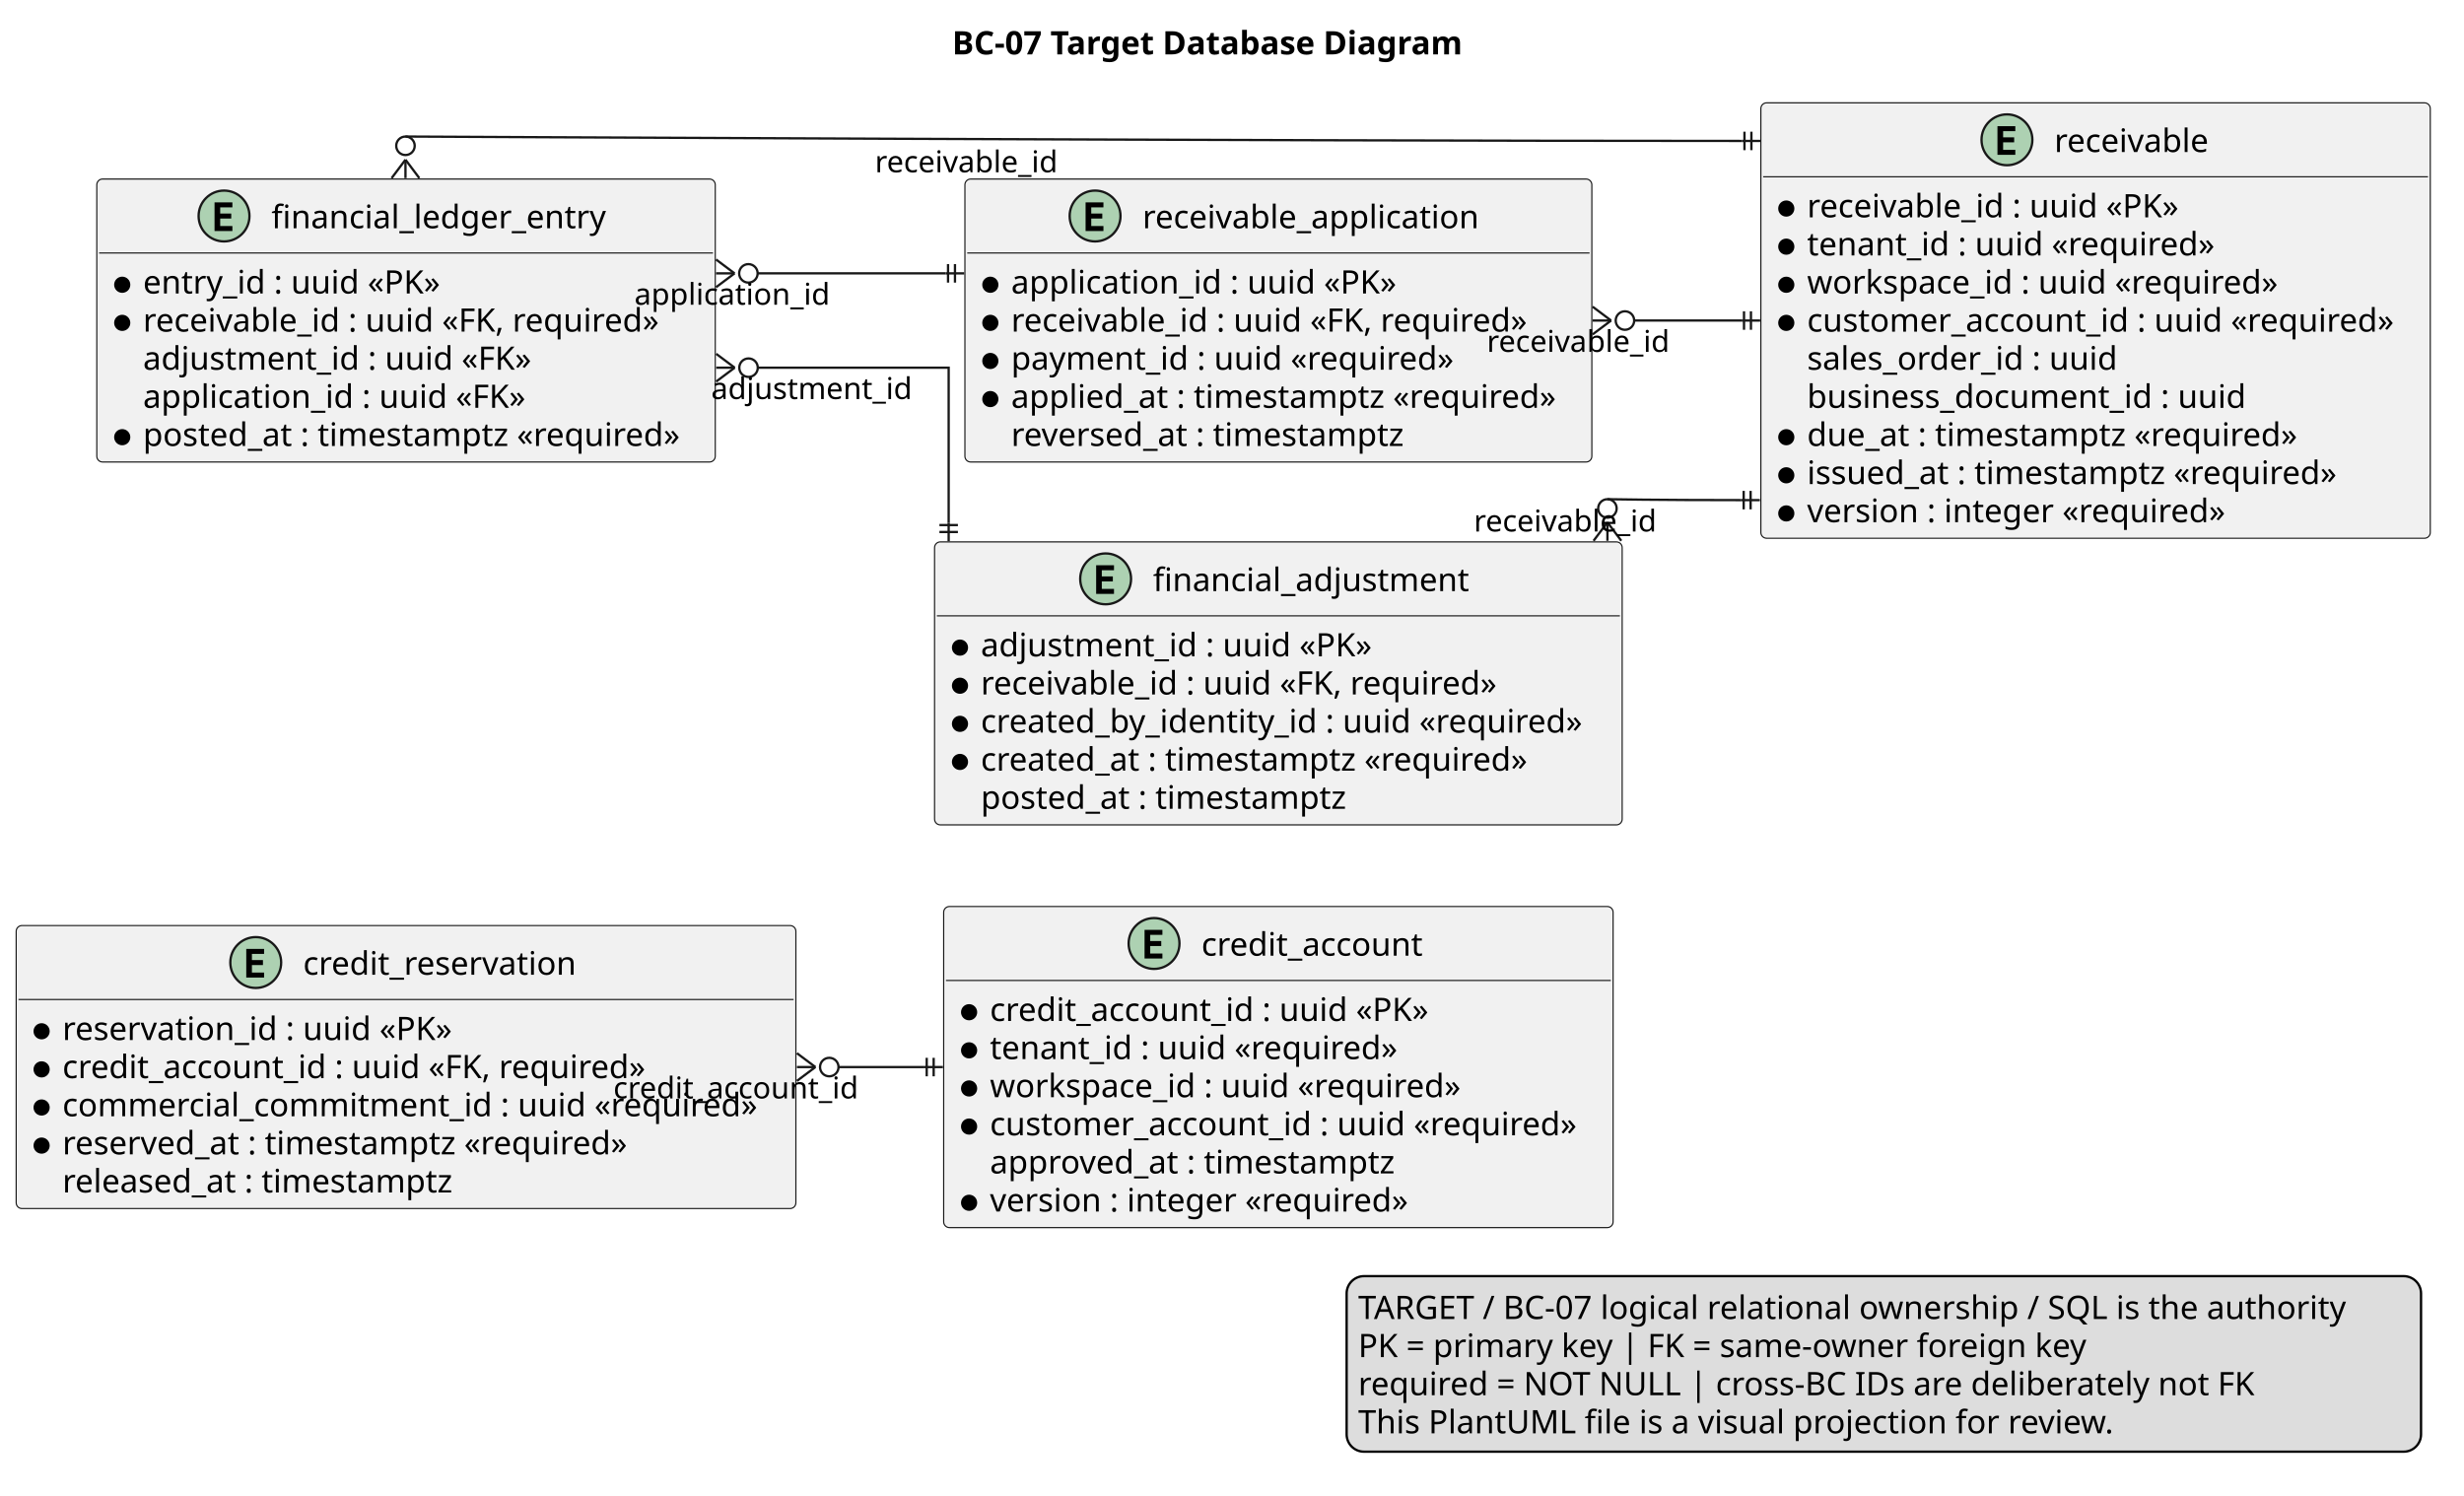
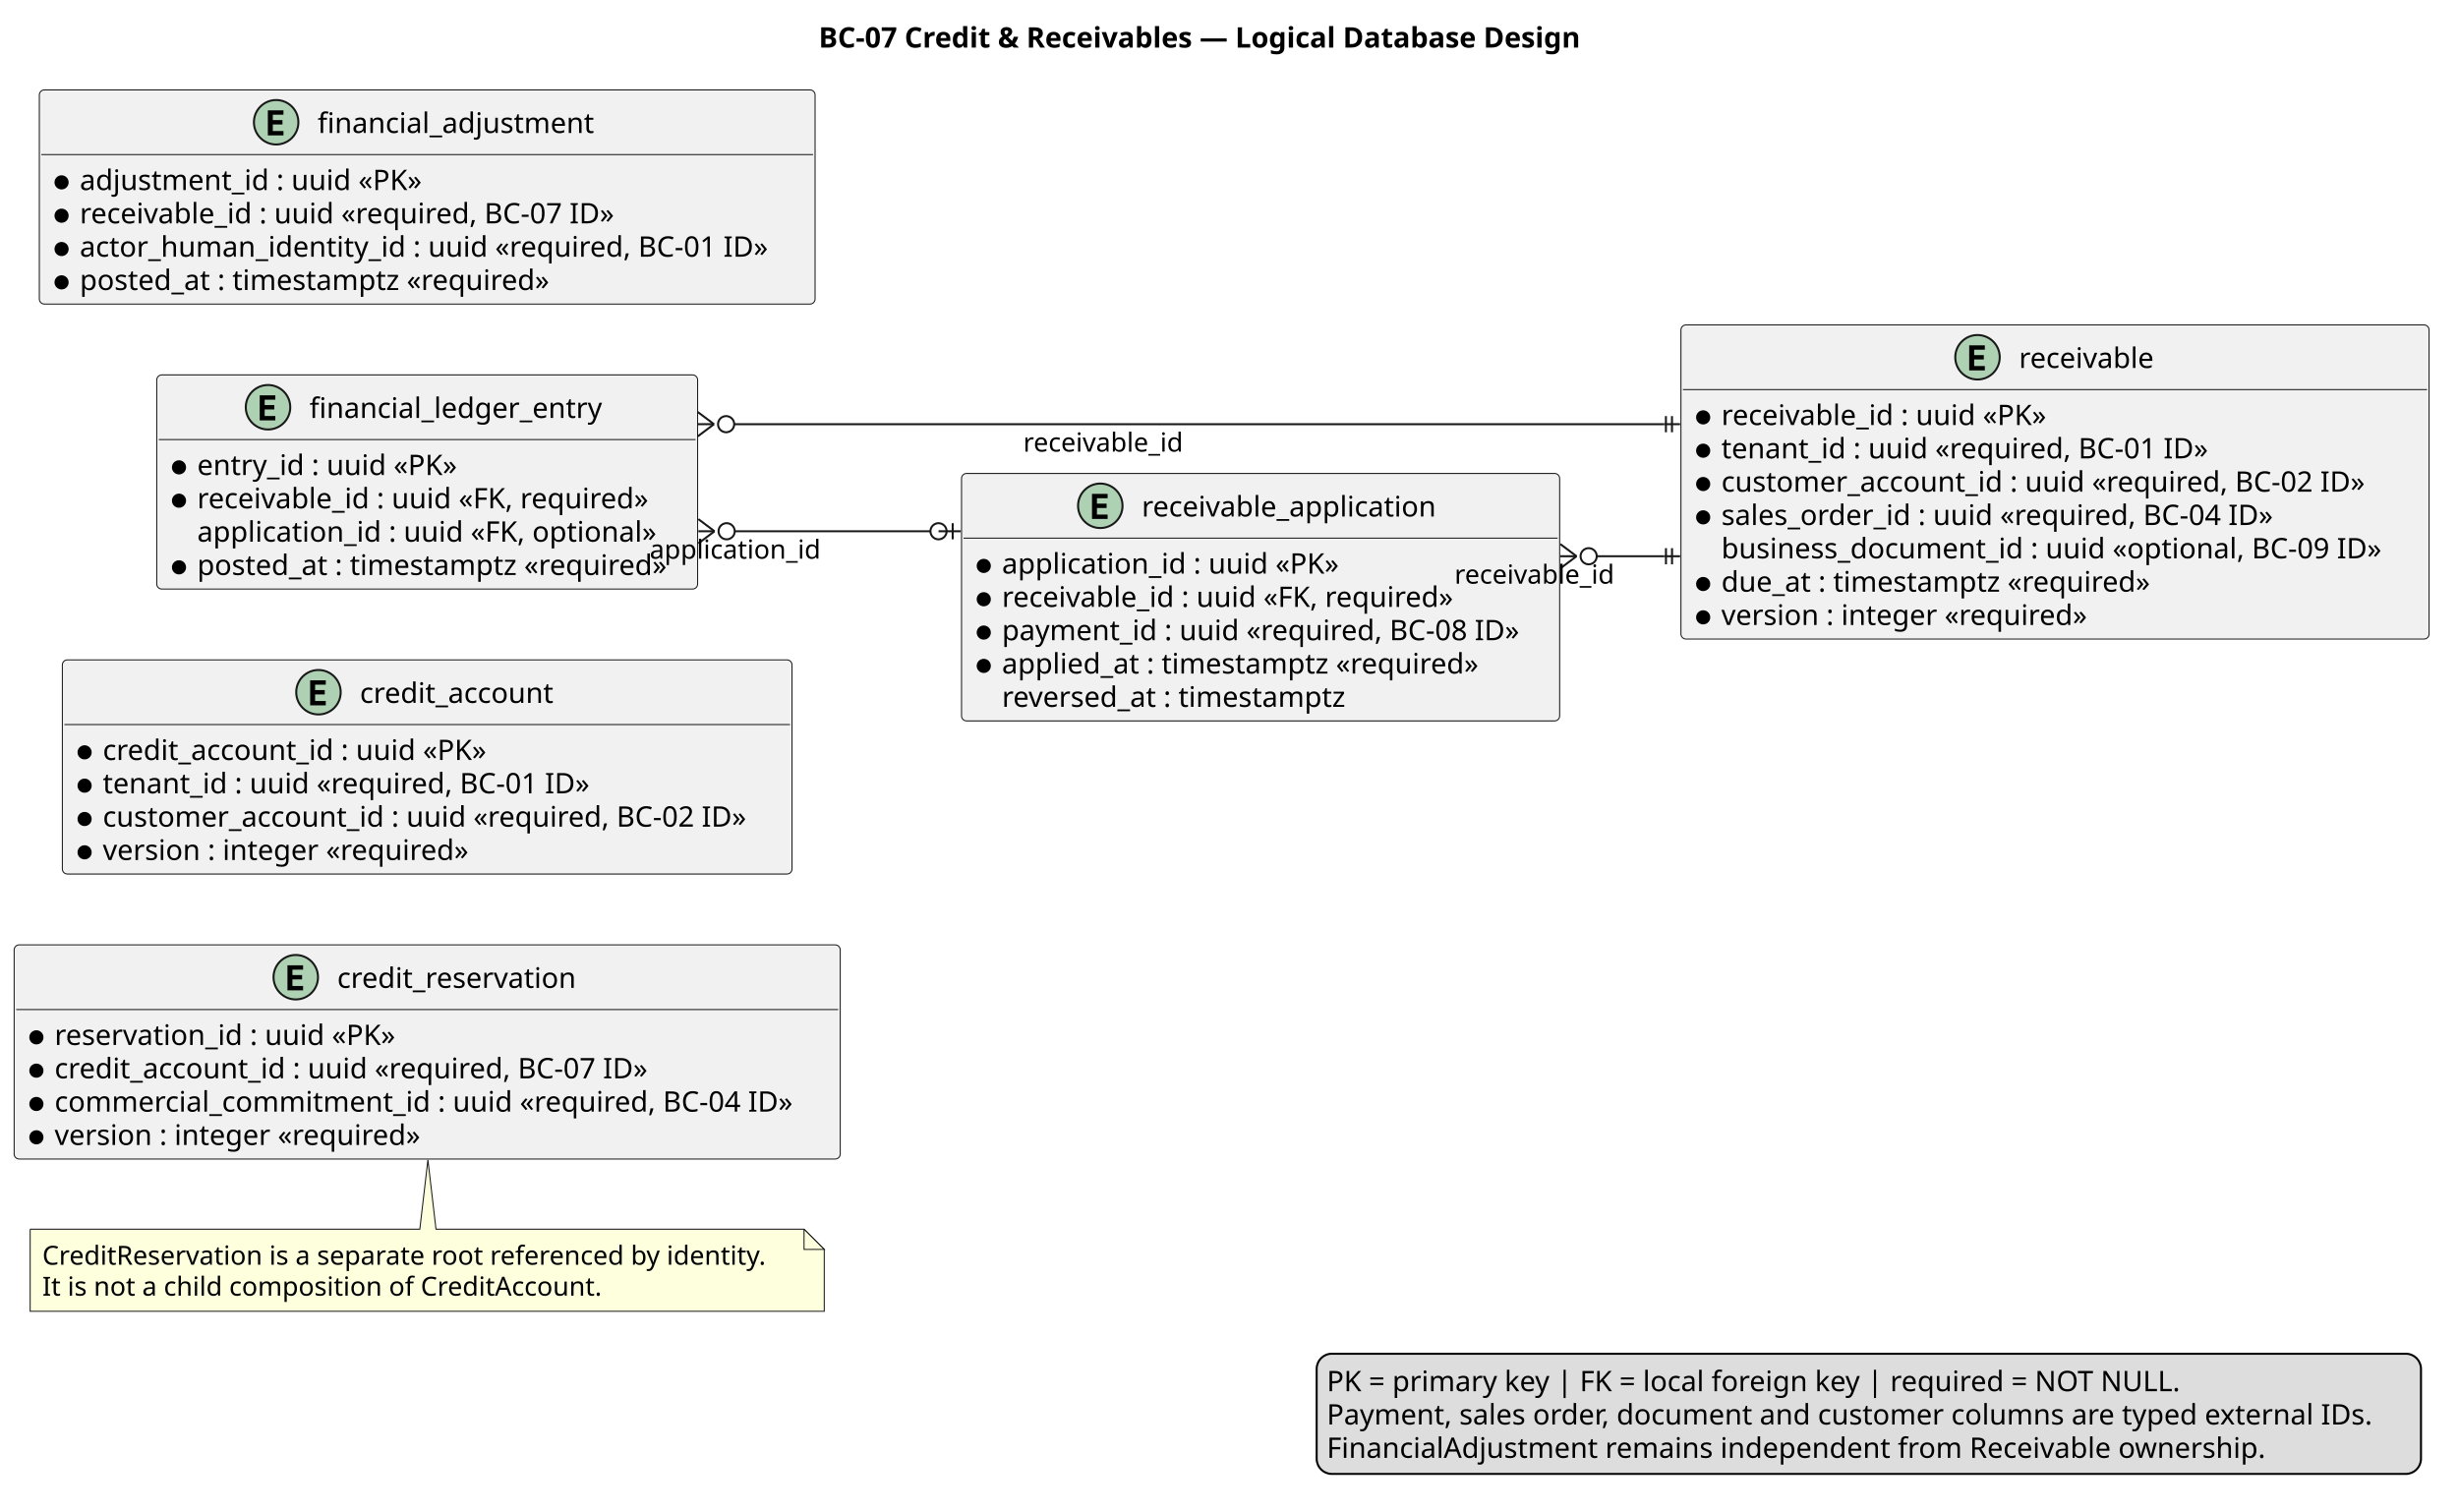
- <svg xmlns="http://www.w3.org/2000/svg" contentStyleType="text/css" data-diagram-type="CLASS" height="647px" preserveAspectRatio="none" style="width:1066px;height:647px;background:#FFFFFF;" version="1.1" viewBox="0 0 1066 647" width="1066px" zoomAndPan="magnify">
+ <svg xmlns="http://www.w3.org/2000/svg" contentStyleType="text/css" data-diagram-type="CLASS" height="748px" preserveAspectRatio="none" style="width:1216px;height:748px;background:#FFFFFF;" version="1.1" viewBox="0 0 1216 748" width="1216px" zoomAndPan="magnify">
  <defs />
  <g>
    <g class="title" data-source-line="1">
-       <text fill="#000000" font-family="sans-serif" font-size="14" font-weight="700" lengthAdjust="spacing" textLength="235.566" x="411.924" y="23.535">BC-07 Target Database Diagram</text>
+       <text fill="#000000" font-family="sans-serif" font-size="14" font-weight="700" lengthAdjust="spacing" textLength="399.697" x="404.995" y="23.535">BC-07 Credit &amp; Receivables — Logical Database Design</text>
    </g>
-     <g class="entity" data-qualified-name="t_credit_account" data-source-line="12" id="ent0001">
-       <rect fill="#F1F1F1" height="138.93" rx="2.5" ry="2.5" style="stroke:#181818;stroke-width:0.5;" width="289.614" x="408.26" y="392.218" />
-       <ellipse cx="499.277" cy="408.218" fill="#ADD1B2" rx="11" ry="11" style="stroke:#181818;stroke-width:1;" />
-       <path d="M502.891,414.718 L495.172,414.718 L495.172,402.325 L502.891,402.325 L502.891,404.483 L497.62,404.483 L497.62,407.156 L502.393,407.156 L502.393,409.315 L497.62,409.315 L497.62,412.56 L502.891,412.56 Z " fill="#000000" />
-       <text fill="#000000" font-family="sans-serif" font-size="14" lengthAdjust="spacing" textLength="99.08" x="519.777" y="413.509">credit_account</text>
-       <line style="stroke:#181818;stroke-width:0.5;" x1="409.26" x2="696.874" y1="424.218" y2="424.218" />
+     <g class="entity" data-qualified-name="credit_account" data-source-line="12" id="ent0001">
+       <rect fill="#F1F1F1" height="105.953" rx="2.5" ry="2.5" style="stroke:#181818;stroke-width:0.5;" width="360.968" x="30.85" y="326.488" />
+       <ellipse cx="157.544" cy="342.488" fill="#ADD1B2" rx="11" ry="11" style="stroke:#181818;stroke-width:1;" />
+       <path d="M161.158,348.988 L153.438,348.988 L153.438,336.595 L161.158,336.595 L161.158,338.753 L155.887,338.753 L155.887,341.426 L160.66,341.426 L160.66,343.584 L155.887,343.584 L155.887,346.83 L161.158,346.83 Z " fill="#000000" />
+       <text fill="#000000" font-family="sans-serif" font-size="14" lengthAdjust="spacing" textLength="99.08" x="178.044" y="347.779">credit_account</text>
+       <line style="stroke:#181818;stroke-width:0.5;" x1="31.85" x2="390.818" y1="358.488" y2="358.488" />
      <g data-visibility-modifier="IE_MANDATORY">
-         <ellipse cx="419.26" cy="437.962" fill="#000000" rx="3" ry="3" style="stroke:#000000;stroke-width:1;" />
+         <ellipse cx="41.85" cy="372.232" fill="#000000" rx="3" ry="3" style="stroke:#000000;stroke-width:1;" />
      </g>
-       <text fill="#000000" font-family="sans-serif" font-size="14" lengthAdjust="spacing" textLength="198.44" x="428.26" y="441.753">credit_account_id : uuid «PK»</text>
+       <text fill="#000000" font-family="sans-serif" font-size="14" lengthAdjust="spacing" textLength="198.44" x="50.85" y="376.023">credit_account_id : uuid «PK»</text>
      <g data-visibility-modifier="IE_MANDATORY">
-         <ellipse cx="419.26" cy="454.451" fill="#000000" rx="3" ry="3" style="stroke:#000000;stroke-width:1;" />
+         <ellipse cx="41.85" cy="388.721" fill="#000000" rx="3" ry="3" style="stroke:#000000;stroke-width:1;" />
      </g>
-       <text fill="#000000" font-family="sans-serif" font-size="14" lengthAdjust="spacing" textLength="183.278" x="428.26" y="458.242">tenant_id : uuid «required»</text>
+       <text fill="#000000" font-family="sans-serif" font-size="14" lengthAdjust="spacing" textLength="254.632" x="50.85" y="392.512">tenant_id : uuid «required, BC-01 ID»</text>
      <g data-visibility-modifier="IE_MANDATORY">
-         <ellipse cx="419.26" cy="470.939" fill="#000000" rx="3" ry="3" style="stroke:#000000;stroke-width:1;" />
+         <ellipse cx="41.85" cy="405.209" fill="#000000" rx="3" ry="3" style="stroke:#000000;stroke-width:1;" />
      </g>
-       <text fill="#000000" font-family="sans-serif" font-size="14" lengthAdjust="spacing" textLength="211.846" x="428.26" y="474.73">workspace_id : uuid «required»</text>
+       <text fill="#000000" font-family="sans-serif" font-size="14" lengthAdjust="spacing" textLength="334.968" x="50.85" y="409">customer_account_id : uuid «required, BC-02 ID»</text>
      <g data-visibility-modifier="IE_MANDATORY">
-         <ellipse cx="419.26" cy="487.427" fill="#000000" rx="3" ry="3" style="stroke:#000000;stroke-width:1;" />
+         <ellipse cx="41.85" cy="421.697" fill="#000000" rx="3" ry="3" style="stroke:#000000;stroke-width:1;" />
      </g>
-       <text fill="#000000" font-family="sans-serif" font-size="14" lengthAdjust="spacing" textLength="263.614" x="428.26" y="491.218">customer_account_id : uuid «required»</text>
-       <text fill="#000000" font-family="sans-serif" font-size="14" lengthAdjust="spacing" textLength="182.198" x="428.26" y="507.707">approved_at : timestamptz</text>
+       <text fill="#000000" font-family="sans-serif" font-size="14" lengthAdjust="spacing" textLength="187.079" x="50.85" y="425.488">version : integer «required»</text>
+     </g>
+     <g class="entity" data-qualified-name="credit_reservation" data-source-line="22" id="ent0002">
+       <rect fill="#F1F1F1" height="105.953" rx="2.5" ry="2.5" style="stroke:#181818;stroke-width:0.5;" width="408.676" x="7" y="467.488" />
+       <ellipse cx="146.32" cy="483.488" fill="#ADD1B2" rx="11" ry="11" style="stroke:#181818;stroke-width:1;" />
+       <path d="M149.934,489.988 L142.214,489.988 L142.214,477.595 L149.934,477.595 L149.934,479.753 L144.663,479.753 L144.663,482.426 L149.436,482.426 L149.436,484.584 L144.663,484.584 L144.663,487.83 L149.934,487.83 Z " fill="#000000" />
+       <text fill="#000000" font-family="sans-serif" font-size="14" lengthAdjust="spacing" textLength="121.536" x="166.82" y="488.779">credit_reservation</text>
+       <line style="stroke:#181818;stroke-width:0.5;" x1="8" x2="414.676" y1="499.488" y2="499.488" />
      <g data-visibility-modifier="IE_MANDATORY">
-         <ellipse cx="419.26" cy="520.404" fill="#000000" rx="3" ry="3" style="stroke:#000000;stroke-width:1;" />
+         <ellipse cx="18" cy="513.232" fill="#000000" rx="3" ry="3" style="stroke:#000000;stroke-width:1;" />
      </g>
-       <text fill="#000000" font-family="sans-serif" font-size="14" lengthAdjust="spacing" textLength="187.079" x="428.26" y="524.195">version : integer «required»</text>
+       <text fill="#000000" font-family="sans-serif" font-size="14" lengthAdjust="spacing" textLength="175.102" x="27" y="517.023">reservation_id : uuid «PK»</text>
+       <g data-visibility-modifier="IE_MANDATORY">
+         <ellipse cx="18" cy="529.721" fill="#000000" rx="3" ry="3" style="stroke:#000000;stroke-width:1;" />
+       </g>
+       <text fill="#000000" font-family="sans-serif" font-size="14" lengthAdjust="spacing" textLength="310.331" x="27" y="533.512">credit_account_id : uuid «required, BC-07 ID»</text>
+       <g data-visibility-modifier="IE_MANDATORY">
+         <ellipse cx="18" cy="546.209" fill="#000000" rx="3" ry="3" style="stroke:#000000;stroke-width:1;" />
+       </g>
+       <text fill="#000000" font-family="sans-serif" font-size="14" lengthAdjust="spacing" textLength="382.676" x="27" y="550">commercial_commitment_id : uuid «required, BC-04 ID»</text>
+       <g data-visibility-modifier="IE_MANDATORY">
+         <ellipse cx="18" cy="562.697" fill="#000000" rx="3" ry="3" style="stroke:#000000;stroke-width:1;" />
+       </g>
+       <text fill="#000000" font-family="sans-serif" font-size="14" lengthAdjust="spacing" textLength="187.079" x="27" y="566.488">version : integer «required»</text>
    </g>
-     <g class="entity" data-qualified-name="t_credit_reservation" data-source-line="24" id="ent0002">
-       <rect fill="#F1F1F1" height="122.441" rx="2.5" ry="2.5" style="stroke:#181818;stroke-width:0.5;" width="337.322" x="7" y="400.458" />
-       <ellipse cx="110.643" cy="416.458" fill="#ADD1B2" rx="11" ry="11" style="stroke:#181818;stroke-width:1;" />
-       <path d="M114.257,422.958 L106.538,422.958 L106.538,410.565 L114.257,410.565 L114.257,412.723 L108.986,412.723 L108.986,415.396 L113.759,415.396 L113.759,417.555 L108.986,417.555 L108.986,420.8 L114.257,420.8 Z " fill="#000000" />
-       <text fill="#000000" font-family="sans-serif" font-size="14" lengthAdjust="spacing" textLength="121.536" x="131.143" y="421.749">credit_reservation</text>
-       <line style="stroke:#181818;stroke-width:0.5;" x1="8" x2="343.322" y1="432.458" y2="432.458" />
+     <g class="entity" data-qualified-name="receivable" data-source-line="32" id="ent0003">
+       <rect fill="#F1F1F1" height="155.418" rx="2.5" ry="2.5" style="stroke:#181818;stroke-width:0.5;" width="370.107" x="831.58" y="160.758" />
+       <ellipse cx="978.293" cy="176.758" fill="#ADD1B2" rx="11" ry="11" style="stroke:#181818;stroke-width:1;" />
+       <path d="M981.907,183.258 L974.187,183.258 L974.187,170.865 L981.907,170.865 L981.907,173.023 L976.636,173.023 L976.636,175.696 L981.409,175.696 L981.409,177.855 L976.636,177.855 L976.636,181.1 L981.907,181.1 Z " fill="#000000" />
+       <text fill="#000000" font-family="sans-serif" font-size="14" lengthAdjust="spacing" textLength="68.182" x="998.793" y="182.049">receivable</text>
+       <line style="stroke:#181818;stroke-width:0.5;" x1="832.58" x2="1200.687" y1="192.758" y2="192.758" />
      <g data-visibility-modifier="IE_MANDATORY">
-         <ellipse cx="18" cy="446.202" fill="#000000" rx="3" ry="3" style="stroke:#000000;stroke-width:1;" />
+         <ellipse cx="842.58" cy="206.502" fill="#000000" rx="3" ry="3" style="stroke:#000000;stroke-width:1;" />
      </g>
-       <text fill="#000000" font-family="sans-serif" font-size="14" lengthAdjust="spacing" textLength="175.102" x="27" y="449.993">reservation_id : uuid «PK»</text>
+       <text fill="#000000" font-family="sans-serif" font-size="14" lengthAdjust="spacing" textLength="167.542" x="851.58" y="210.293">receivable_id : uuid «PK»</text>
      <g data-visibility-modifier="IE_MANDATORY">
-         <ellipse cx="18" cy="462.691" fill="#000000" rx="3" ry="3" style="stroke:#000000;stroke-width:1;" />
+         <ellipse cx="842.58" cy="222.991" fill="#000000" rx="3" ry="3" style="stroke:#000000;stroke-width:1;" />
      </g>
-       <text fill="#000000" font-family="sans-serif" font-size="14" lengthAdjust="spacing" textLength="264.482" x="27" y="466.482">credit_account_id : uuid «FK, required»</text>
+       <text fill="#000000" font-family="sans-serif" font-size="14" lengthAdjust="spacing" textLength="254.632" x="851.58" y="226.782">tenant_id : uuid «required, BC-01 ID»</text>
      <g data-visibility-modifier="IE_MANDATORY">
-         <ellipse cx="18" cy="479.179" fill="#000000" rx="3" ry="3" style="stroke:#000000;stroke-width:1;" />
+         <ellipse cx="842.58" cy="239.479" fill="#000000" rx="3" ry="3" style="stroke:#000000;stroke-width:1;" />
      </g>
-       <text fill="#000000" font-family="sans-serif" font-size="14" lengthAdjust="spacing" textLength="311.322" x="27" y="482.97">commercial_commitment_id : uuid «required»</text>
+       <text fill="#000000" font-family="sans-serif" font-size="14" lengthAdjust="spacing" textLength="334.968" x="851.58" y="243.27">customer_account_id : uuid «required, BC-02 ID»</text>
      <g data-visibility-modifier="IE_MANDATORY">
-         <ellipse cx="18" cy="495.667" fill="#000000" rx="3" ry="3" style="stroke:#000000;stroke-width:1;" />
+         <ellipse cx="842.58" cy="255.967" fill="#000000" rx="3" ry="3" style="stroke:#000000;stroke-width:1;" />
      </g>
-       <text fill="#000000" font-family="sans-serif" font-size="14" lengthAdjust="spacing" textLength="253.224" x="27" y="499.458">reserved_at : timestamptz «required»</text>
-       <text fill="#000000" font-family="sans-serif" font-size="14" lengthAdjust="spacing" textLength="175.513" x="27" y="515.947">released_at : timestamptz</text>
+       <text fill="#000000" font-family="sans-serif" font-size="14" lengthAdjust="spacing" textLength="288.771" x="851.58" y="259.758">sales_order_id : uuid «required, BC-04 ID»</text>
+       <text fill="#000000" font-family="sans-serif" font-size="14" lengthAdjust="spacing" textLength="344.107" x="851.58" y="276.247">business_document_id : uuid «optional, BC-09 ID»</text>
+       <g data-visibility-modifier="IE_MANDATORY">
+         <ellipse cx="842.58" cy="288.944" fill="#000000" rx="3" ry="3" style="stroke:#000000;stroke-width:1;" />
+       </g>
+       <text fill="#000000" font-family="sans-serif" font-size="14" lengthAdjust="spacing" textLength="220.473" x="851.58" y="292.735">due_at : timestamptz «required»</text>
+       <g data-visibility-modifier="IE_MANDATORY">
+         <ellipse cx="842.58" cy="305.432" fill="#000000" rx="3" ry="3" style="stroke:#000000;stroke-width:1;" />
+       </g>
+       <text fill="#000000" font-family="sans-serif" font-size="14" lengthAdjust="spacing" textLength="187.079" x="851.58" y="309.223">version : integer «required»</text>
    </g>
-     <g class="entity" data-qualified-name="t_receivable" data-source-line="35" id="ent0003">
-       <rect fill="#F1F1F1" height="188.394" rx="2.5" ry="2.5" style="stroke:#181818;stroke-width:0.5;" width="289.614" x="761.8" y="44.488" />
-       <ellipse cx="868.266" cy="60.488" fill="#ADD1B2" rx="11" ry="11" style="stroke:#181818;stroke-width:1;" />
-       <path d="M871.881,66.988 L864.161,66.988 L864.161,54.595 L871.881,54.595 L871.881,56.753 L866.61,56.753 L866.61,59.426 L871.383,59.426 L871.383,61.584 L866.61,61.584 L866.61,64.83 L871.881,64.83 Z " fill="#000000" />
-       <text fill="#000000" font-family="sans-serif" font-size="14" lengthAdjust="spacing" textLength="68.182" x="888.766" y="65.779">receivable</text>
-       <line style="stroke:#181818;stroke-width:0.5;" x1="762.8" x2="1050.414" y1="76.488" y2="76.488" />
+     <g class="entity" data-qualified-name="receivable_application" data-source-line="46" id="ent0004">
+       <rect fill="#F1F1F1" height="122.441" rx="2.5" ry="2.5" style="stroke:#181818;stroke-width:0.5;" width="295.903" x="475.68" y="234.248" />
+       <ellipse cx="544.33" cy="250.248" fill="#ADD1B2" rx="11" ry="11" style="stroke:#181818;stroke-width:1;" />
+       <path d="M547.944,256.748 L540.224,256.748 L540.224,244.355 L547.944,244.355 L547.944,246.513 L542.673,246.513 L542.673,249.186 L547.446,249.186 L547.446,251.345 L542.673,251.345 L542.673,254.59 L547.944,254.59 Z " fill="#000000" />
+       <text fill="#000000" font-family="sans-serif" font-size="14" lengthAdjust="spacing" textLength="150.103" x="564.83" y="255.539">receivable_application</text>
+       <line style="stroke:#181818;stroke-width:0.5;" x1="476.68" x2="770.583" y1="266.248" y2="266.248" />
      <g data-visibility-modifier="IE_MANDATORY">
-         <ellipse cx="772.8" cy="90.232" fill="#000000" rx="3" ry="3" style="stroke:#000000;stroke-width:1;" />
+         <ellipse cx="486.68" cy="279.992" fill="#000000" rx="3" ry="3" style="stroke:#000000;stroke-width:1;" />
      </g>
-       <text fill="#000000" font-family="sans-serif" font-size="14" lengthAdjust="spacing" textLength="167.542" x="781.8" y="94.023">receivable_id : uuid «PK»</text>
+       <text fill="#000000" font-family="sans-serif" font-size="14" lengthAdjust="spacing" textLength="174.282" x="495.68" y="283.783">application_id : uuid «PK»</text>
      <g data-visibility-modifier="IE_MANDATORY">
-         <ellipse cx="772.8" cy="106.721" fill="#000000" rx="3" ry="3" style="stroke:#000000;stroke-width:1;" />
+         <ellipse cx="486.68" cy="296.481" fill="#000000" rx="3" ry="3" style="stroke:#000000;stroke-width:1;" />
      </g>
-       <text fill="#000000" font-family="sans-serif" font-size="14" lengthAdjust="spacing" textLength="183.278" x="781.8" y="110.512">tenant_id : uuid «required»</text>
+       <text fill="#000000" font-family="sans-serif" font-size="14" lengthAdjust="spacing" textLength="233.584" x="495.68" y="300.272">receivable_id : uuid «FK, required»</text>
      <g data-visibility-modifier="IE_MANDATORY">
-         <ellipse cx="772.8" cy="123.209" fill="#000000" rx="3" ry="3" style="stroke:#000000;stroke-width:1;" />
+         <ellipse cx="486.68" cy="312.969" fill="#000000" rx="3" ry="3" style="stroke:#000000;stroke-width:1;" />
      </g>
-       <text fill="#000000" font-family="sans-serif" font-size="14" lengthAdjust="spacing" textLength="211.846" x="781.8" y="127">workspace_id : uuid «required»</text>
+       <text fill="#000000" font-family="sans-serif" font-size="14" lengthAdjust="spacing" textLength="269.903" x="495.68" y="316.76">payment_id : uuid «required, BC-08 ID»</text>
      <g data-visibility-modifier="IE_MANDATORY">
-         <ellipse cx="772.8" cy="139.697" fill="#000000" rx="3" ry="3" style="stroke:#000000;stroke-width:1;" />
+         <ellipse cx="486.68" cy="329.457" fill="#000000" rx="3" ry="3" style="stroke:#000000;stroke-width:1;" />
      </g>
-       <text fill="#000000" font-family="sans-serif" font-size="14" lengthAdjust="spacing" textLength="263.614" x="781.8" y="143.488">customer_account_id : uuid «required»</text>
-       <text fill="#000000" font-family="sans-serif" font-size="14" lengthAdjust="spacing" textLength="140.902" x="781.8" y="159.977">sales_order_id : uuid</text>
-       <text fill="#000000" font-family="sans-serif" font-size="14" lengthAdjust="spacing" textLength="197.894" x="781.8" y="176.465">business_document_id : uuid</text>
+       <text fill="#000000" font-family="sans-serif" font-size="14" lengthAdjust="spacing" textLength="245.232" x="495.68" y="333.248">applied_at : timestamptz «required»</text>
+       <text fill="#000000" font-family="sans-serif" font-size="14" lengthAdjust="spacing" textLength="176.709" x="495.68" y="349.737">reversed_at : timestamptz</text>
+     </g>
+     <g class="entity" data-qualified-name="financial_ledger_entry" data-source-line="56" id="ent0005">
+       <rect fill="#F1F1F1" height="105.953" rx="2.5" ry="2.5" style="stroke:#181818;stroke-width:0.5;" width="267.568" x="77.55" y="185.488" />
+       <ellipse cx="132.593" cy="201.488" fill="#ADD1B2" rx="11" ry="11" style="stroke:#181818;stroke-width:1;" />
+       <path d="M136.207,207.988 L128.488,207.988 L128.488,195.595 L136.207,195.595 L136.207,197.753 L130.936,197.753 L130.936,200.426 L135.709,200.426 L135.709,202.584 L130.936,202.584 L130.936,205.83 L136.207,205.83 Z " fill="#000000" />
+       <text fill="#000000" font-family="sans-serif" font-size="14" lengthAdjust="spacing" textLength="148.982" x="153.093" y="206.779">financial_ledger_entry</text>
+       <line style="stroke:#181818;stroke-width:0.5;" x1="78.55" x2="344.118" y1="217.488" y2="217.488" />
      <g data-visibility-modifier="IE_MANDATORY">
-         <ellipse cx="772.8" cy="189.162" fill="#000000" rx="3" ry="3" style="stroke:#000000;stroke-width:1;" />
+         <ellipse cx="88.55" cy="231.232" fill="#000000" rx="3" ry="3" style="stroke:#000000;stroke-width:1;" />
      </g>
-       <text fill="#000000" font-family="sans-serif" font-size="14" lengthAdjust="spacing" textLength="220.473" x="781.8" y="192.953">due_at : timestamptz «required»</text>
+       <text fill="#000000" font-family="sans-serif" font-size="14" lengthAdjust="spacing" textLength="134.128" x="97.55" y="235.023">entry_id : uuid «PK»</text>
      <g data-visibility-modifier="IE_MANDATORY">
-         <ellipse cx="772.8" cy="205.65" fill="#000000" rx="3" ry="3" style="stroke:#000000;stroke-width:1;" />
+         <ellipse cx="88.55" cy="247.721" fill="#000000" rx="3" ry="3" style="stroke:#000000;stroke-width:1;" />
      </g>
-       <text fill="#000000" font-family="sans-serif" font-size="14" lengthAdjust="spacing" textLength="238.793" x="781.8" y="209.441">issued_at : timestamptz «required»</text>
+       <text fill="#000000" font-family="sans-serif" font-size="14" lengthAdjust="spacing" textLength="233.584" x="97.55" y="251.512">receivable_id : uuid «FK, required»</text>
+       <text fill="#000000" font-family="sans-serif" font-size="14" lengthAdjust="spacing" textLength="238.67" x="97.55" y="268">application_id : uuid «FK, optional»</text>
      <g data-visibility-modifier="IE_MANDATORY">
-         <ellipse cx="772.8" cy="222.139" fill="#000000" rx="3" ry="3" style="stroke:#000000;stroke-width:1;" />
+         <ellipse cx="88.55" cy="280.697" fill="#000000" rx="3" ry="3" style="stroke:#000000;stroke-width:1;" />
      </g>
-       <text fill="#000000" font-family="sans-serif" font-size="14" lengthAdjust="spacing" textLength="187.079" x="781.8" y="225.93">version : integer «required»</text>
+       <text fill="#000000" font-family="sans-serif" font-size="14" lengthAdjust="spacing" textLength="241.568" x="97.55" y="284.488">posted_at : timestamptz «required»</text>
    </g>
-     <g class="entity" data-qualified-name="t_receivable_application" data-source-line="51" id="ent0004">
-       <rect fill="#F1F1F1" height="122.441" rx="2.5" ry="2.5" style="stroke:#181818;stroke-width:0.5;" width="271.232" x="417.45" y="77.458" />
-       <ellipse cx="473.764" cy="93.458" fill="#ADD1B2" rx="11" ry="11" style="stroke:#181818;stroke-width:1;" />
-       <path d="M477.379,99.958 L469.659,99.958 L469.659,87.565 L477.379,87.565 L477.379,89.723 L472.108,89.723 L472.108,92.396 L476.881,92.396 L476.881,94.555 L472.108,94.555 L472.108,97.8 L477.379,97.8 Z " fill="#000000" />
-       <text fill="#000000" font-family="sans-serif" font-size="14" lengthAdjust="spacing" textLength="150.103" x="494.264" y="98.749">receivable_application</text>
-       <line style="stroke:#181818;stroke-width:0.5;" x1="418.45" x2="687.682" y1="109.458" y2="109.458" />
+     <g class="entity" data-qualified-name="financial_adjustment" data-source-line="66" id="ent0006">
+       <rect fill="#F1F1F1" height="105.953" rx="2.5" ry="2.5" style="stroke:#181818;stroke-width:0.5;" width="383.766" x="19.46" y="44.488" />
+       <ellipse cx="136.614" cy="60.488" fill="#ADD1B2" rx="11" ry="11" style="stroke:#181818;stroke-width:1;" />
+       <path d="M140.229,66.988 L132.509,66.988 L132.509,54.595 L140.229,54.595 L140.229,56.753 L134.958,56.753 L134.958,59.426 L139.731,59.426 L139.731,61.584 L134.958,61.584 L134.958,64.83 L140.229,64.83 Z " fill="#000000" />
+       <text fill="#000000" font-family="sans-serif" font-size="14" lengthAdjust="spacing" textLength="140.957" x="157.114" y="65.779">financial_adjustment</text>
+       <line style="stroke:#181818;stroke-width:0.5;" x1="20.46" x2="402.226" y1="76.488" y2="76.488" />
      <g data-visibility-modifier="IE_MANDATORY">
-         <ellipse cx="428.45" cy="123.202" fill="#000000" rx="3" ry="3" style="stroke:#000000;stroke-width:1;" />
+         <ellipse cx="30.46" cy="90.232" fill="#000000" rx="3" ry="3" style="stroke:#000000;stroke-width:1;" />
      </g>
-       <text fill="#000000" font-family="sans-serif" font-size="14" lengthAdjust="spacing" textLength="174.282" x="437.45" y="126.993">application_id : uuid «PK»</text>
+       <text fill="#000000" font-family="sans-serif" font-size="14" lengthAdjust="spacing" textLength="176.019" x="39.46" y="94.023">adjustment_id : uuid «PK»</text>
      <g data-visibility-modifier="IE_MANDATORY">
-         <ellipse cx="428.45" cy="139.691" fill="#000000" rx="3" ry="3" style="stroke:#000000;stroke-width:1;" />
+         <ellipse cx="30.46" cy="106.721" fill="#000000" rx="3" ry="3" style="stroke:#000000;stroke-width:1;" />
      </g>
-       <text fill="#000000" font-family="sans-serif" font-size="14" lengthAdjust="spacing" textLength="233.584" x="437.45" y="143.482">receivable_id : uuid «FK, required»</text>
+       <text fill="#000000" font-family="sans-serif" font-size="14" lengthAdjust="spacing" textLength="279.433" x="39.46" y="110.512">receivable_id : uuid «required, BC-07 ID»</text>
      <g data-visibility-modifier="IE_MANDATORY">
-         <ellipse cx="428.45" cy="156.179" fill="#000000" rx="3" ry="3" style="stroke:#000000;stroke-width:1;" />
+         <ellipse cx="30.46" cy="123.209" fill="#000000" rx="3" ry="3" style="stroke:#000000;stroke-width:1;" />
      </g>
-       <text fill="#000000" font-family="sans-serif" font-size="14" lengthAdjust="spacing" textLength="198.55" x="437.45" y="159.97">payment_id : uuid «required»</text>
+       <text fill="#000000" font-family="sans-serif" font-size="14" lengthAdjust="spacing" textLength="357.766" x="39.46" y="127">actor_human_identity_id : uuid «required, BC-01 ID»</text>
      <g data-visibility-modifier="IE_MANDATORY">
-         <ellipse cx="428.45" cy="172.667" fill="#000000" rx="3" ry="3" style="stroke:#000000;stroke-width:1;" />
+         <ellipse cx="30.46" cy="139.697" fill="#000000" rx="3" ry="3" style="stroke:#000000;stroke-width:1;" />
      </g>
-       <text fill="#000000" font-family="sans-serif" font-size="14" lengthAdjust="spacing" textLength="245.232" x="437.45" y="176.458">applied_at : timestamptz «required»</text>
-       <text fill="#000000" font-family="sans-serif" font-size="14" lengthAdjust="spacing" textLength="176.709" x="437.45" y="192.947">reversed_at : timestamptz</text>
+       <text fill="#000000" font-family="sans-serif" font-size="14" lengthAdjust="spacing" textLength="241.568" x="39.46" y="143.488">posted_at : timestamptz «required»</text>
    </g>
-     <g class="entity" data-qualified-name="t_financial_adjustment" data-source-line="61" id="ent0005">
-       <rect fill="#F1F1F1" height="122.441" rx="2.5" ry="2.5" style="stroke:#181818;stroke-width:0.5;" width="297.482" x="404.32" y="234.458" />
-       <ellipse cx="478.333" cy="250.458" fill="#ADD1B2" rx="11" ry="11" style="stroke:#181818;stroke-width:1;" />
-       <path d="M481.947,256.958 L474.227,256.958 L474.227,244.565 L481.947,244.565 L481.947,246.723 L476.676,246.723 L476.676,249.396 L481.449,249.396 L481.449,251.554 L476.676,251.554 L476.676,254.8 L481.947,254.8 Z " fill="#000000" />
-       <text fill="#000000" font-family="sans-serif" font-size="14" lengthAdjust="spacing" textLength="140.957" x="498.833" y="255.749">financial_adjustment</text>
-       <line style="stroke:#181818;stroke-width:0.5;" x1="405.32" x2="700.802" y1="266.458" y2="266.458" />
-       <g data-visibility-modifier="IE_MANDATORY">
-         <ellipse cx="415.32" cy="280.202" fill="#000000" rx="3" ry="3" style="stroke:#000000;stroke-width:1;" />
-       </g>
-       <text fill="#000000" font-family="sans-serif" font-size="14" lengthAdjust="spacing" textLength="176.019" x="424.32" y="283.993">adjustment_id : uuid «PK»</text>
-       <g data-visibility-modifier="IE_MANDATORY">
-         <ellipse cx="415.32" cy="296.691" fill="#000000" rx="3" ry="3" style="stroke:#000000;stroke-width:1;" />
-       </g>
-       <text fill="#000000" font-family="sans-serif" font-size="14" lengthAdjust="spacing" textLength="233.584" x="424.32" y="300.482">receivable_id : uuid «FK, required»</text>
-       <g data-visibility-modifier="IE_MANDATORY">
-         <ellipse cx="415.32" cy="313.179" fill="#000000" rx="3" ry="3" style="stroke:#000000;stroke-width:1;" />
-       </g>
-       <text fill="#000000" font-family="sans-serif" font-size="14" lengthAdjust="spacing" textLength="271.482" x="424.32" y="316.97">created_by_identity_id : uuid «required»</text>
-       <g data-visibility-modifier="IE_MANDATORY">
-         <ellipse cx="415.32" cy="329.667" fill="#000000" rx="3" ry="3" style="stroke:#000000;stroke-width:1;" />
-       </g>
-       <text fill="#000000" font-family="sans-serif" font-size="14" lengthAdjust="spacing" textLength="245.451" x="424.32" y="333.458">created_at : timestamptz «required»</text>
-       <text fill="#000000" font-family="sans-serif" font-size="14" lengthAdjust="spacing" textLength="165.054" x="424.32" y="349.947">posted_at : timestamptz</text>
+     <g class="entity" data-qualified-name="GMN10" data-source-line="83" id="ent0011">
+       <path d="M14.92,608.158 L14.92,648.779 A0,0 0 0 0 14.92,648.779 L407.766,648.779 A0,0 0 0 0 407.766,648.779 L407.766,618.158 L397.766,608.158 L215.69,608.158 L211.69,573.838 L207.69,608.158 L14.92,608.158 A0,0 0 0 0 14.92,608.158" fill="#FEFFDD" style="stroke:#181818;stroke-width:0.5;" />
+       <path d="M397.766,608.158 L397.766,618.158 L407.766,618.158 L397.766,608.158" fill="#FEFFDD" style="stroke:#181818;stroke-width:0.5;" />
+       <text fill="#000000" font-family="sans-serif" font-size="13" lengthAdjust="spacing" textLength="371.846" x="20.92" y="625.727">CreditReservation is a separate root referenced by identity.</text>
+       <text fill="#000000" font-family="sans-serif" font-size="13" lengthAdjust="spacing" textLength="290.818" x="20.92" y="641.037">It is not a child composition of CreditAccount.</text>
    </g>
-     <g class="entity" data-qualified-name="t_financial_ledger_entry" data-source-line="74" id="ent0006">
-       <rect fill="#F1F1F1" height="122.441" rx="2.5" ry="2.5" style="stroke:#181818;stroke-width:0.5;" width="267.568" x="41.88" y="77.458" />
-       <ellipse cx="96.923" cy="93.458" fill="#ADD1B2" rx="11" ry="11" style="stroke:#181818;stroke-width:1;" />
-       <path d="M100.537,99.958 L92.817,99.958 L92.817,87.565 L100.537,87.565 L100.537,89.723 L95.266,89.723 L95.266,92.396 L100.039,92.396 L100.039,94.555 L95.266,94.555 L95.266,97.8 L100.537,97.8 Z " fill="#000000" />
-       <text fill="#000000" font-family="sans-serif" font-size="14" lengthAdjust="spacing" textLength="148.982" x="117.423" y="98.749">financial_ledger_entry</text>
-       <line style="stroke:#181818;stroke-width:0.5;" x1="42.88" x2="308.448" y1="109.458" y2="109.458" />
-       <g data-visibility-modifier="IE_MANDATORY">
-         <ellipse cx="52.88" cy="123.202" fill="#000000" rx="3" ry="3" style="stroke:#000000;stroke-width:1;" />
-       </g>
-       <text fill="#000000" font-family="sans-serif" font-size="14" lengthAdjust="spacing" textLength="134.128" x="61.88" y="126.993">entry_id : uuid «PK»</text>
-       <g data-visibility-modifier="IE_MANDATORY">
-         <ellipse cx="52.88" cy="139.691" fill="#000000" rx="3" ry="3" style="stroke:#000000;stroke-width:1;" />
-       </g>
-       <text fill="#000000" font-family="sans-serif" font-size="14" lengthAdjust="spacing" textLength="233.584" x="61.88" y="143.482">receivable_id : uuid «FK, required»</text>
-       <text fill="#000000" font-family="sans-serif" font-size="14" lengthAdjust="spacing" textLength="175.786" x="61.88" y="159.97">adjustment_id : uuid «FK»</text>
-       <text fill="#000000" font-family="sans-serif" font-size="14" lengthAdjust="spacing" textLength="174.05" x="61.88" y="176.458">application_id : uuid «FK»</text>
-       <g data-visibility-modifier="IE_MANDATORY">
-         <ellipse cx="52.88" cy="189.155" fill="#000000" rx="3" ry="3" style="stroke:#000000;stroke-width:1;" />
-       </g>
-       <text fill="#000000" font-family="sans-serif" font-size="14" lengthAdjust="spacing" textLength="241.568" x="61.88" y="192.947">posted_at : timestamptz «required»</text>
+     <g class="link" data-entity-1="ent0004" data-entity-2="ent0003" data-link-type="crowfoot" data-source-line="78" id="lnk7">
+       <path codeLine="78" d="M789.93,275.208 C809.28,275.208 803.3,275.208 823.17,275.208" fill="none" id="receivable_application-receivable" style="stroke:#181818;stroke-width:1;" />
+       <line style="stroke:#181818;stroke-width:1;" x1="779.93" x2="771.93" y1="275.208" y2="281.208" />
+       <line style="stroke:#181818;stroke-width:1;" x1="779.93" x2="771.93" y1="275.208" y2="269.208" />
+       <line style="stroke:#181818;stroke-width:1;" x1="779.93" x2="771.93" y1="275.208" y2="275.208" />
+       <ellipse cx="785.93" cy="275.208" fill="none" rx="4" ry="4" style="stroke:#181818;stroke-width:1;" />
+       <line style="stroke:#181818;stroke-width:1;" x1="827.17" x2="827.17" y1="271.208" y2="279.208" />
+       <line style="stroke:#181818;stroke-width:1;" x1="824.17" x2="824.17" y1="271.208" y2="279.208" />
+       <line style="stroke:#181818;stroke-width:1;" x1="823.17" x2="831.17" y1="275.208" y2="275.208" />
+       <text fill="#000000" font-family="sans-serif" font-size="13" lengthAdjust="spacing" textLength="81.751" x="719.55" y="288.777">receivable_id</text>
    </g>
-     <g class="link" data-entity-1="ent0002" data-entity-2="ent0001" data-link-type="crowfoot" data-source-line="85" id="lnk7">
-       <path codeLine="85" d="M362.77,461.688 C383.85,461.688 379.26,461.688 399.93,461.688" fill="none" id="t_credit_reservation-t_credit_account" style="stroke:#181818;stroke-width:1;" />
-       <line style="stroke:#181818;stroke-width:1;" x1="352.77" x2="344.77" y1="461.688" y2="467.688" />
-       <line style="stroke:#181818;stroke-width:1;" x1="352.77" x2="344.77" y1="461.688" y2="455.688" />
-       <line style="stroke:#181818;stroke-width:1;" x1="352.77" x2="344.77" y1="461.688" y2="461.688" />
-       <ellipse cx="358.77" cy="461.688" fill="none" rx="4" ry="4" style="stroke:#181818;stroke-width:1;" />
-       <line style="stroke:#181818;stroke-width:1;" x1="403.93" x2="403.93" y1="457.688" y2="465.688" />
-       <line style="stroke:#181818;stroke-width:1;" x1="400.93" x2="400.93" y1="457.688" y2="465.688" />
-       <line style="stroke:#181818;stroke-width:1;" x1="399.93" x2="407.93" y1="461.688" y2="461.688" />
-       <text fill="#000000" font-family="sans-serif" font-size="13" lengthAdjust="spacing" textLength="110.443" x="265.35" y="475.257">credit_account_id</text>
+     <g class="link" data-entity-1="ent0005" data-entity-2="ent0003" data-link-type="crowfoot" data-source-line="79" id="lnk8">
+       <path codeLine="79" d="M363.22,209.868 C496.05,209.868 674.7,209.868 823.15,209.868" fill="none" id="financial_ledger_entry-receivable" style="stroke:#181818;stroke-width:1;" />
+       <line style="stroke:#181818;stroke-width:1;" x1="353.22" x2="345.22" y1="209.868" y2="215.868" />
+       <line style="stroke:#181818;stroke-width:1;" x1="353.22" x2="345.22" y1="209.868" y2="203.868" />
+       <line style="stroke:#181818;stroke-width:1;" x1="353.22" x2="345.22" y1="209.868" y2="209.868" />
+       <ellipse cx="359.22" cy="209.868" fill="none" rx="4" ry="4" style="stroke:#181818;stroke-width:1;" />
+       <line style="stroke:#181818;stroke-width:1;" x1="827.15" x2="827.15" y1="205.868" y2="213.868" />
+       <line style="stroke:#181818;stroke-width:1;" x1="824.15" x2="824.15" y1="205.868" y2="213.868" />
+       <line style="stroke:#181818;stroke-width:1;" x1="823.15" x2="831.15" y1="209.868" y2="209.868" />
+       <text fill="#000000" font-family="sans-serif" font-size="13" lengthAdjust="spacing" textLength="81.751" x="506.19" y="223.437">receivable_id</text>
    </g>
-     <g class="link" data-entity-1="ent0004" data-entity-2="ent0003" data-link-type="crowfoot" data-source-line="86" id="lnk8">
-       <path codeLine="86" d="M707,138.688 C730.74,138.688 729.53,138.688 753.51,138.688" fill="none" id="t_receivable_application-t_receivable" style="stroke:#181818;stroke-width:1;" />
-       <line style="stroke:#181818;stroke-width:1;" x1="697" x2="689" y1="138.688" y2="144.688" />
-       <line style="stroke:#181818;stroke-width:1;" x1="697" x2="689" y1="138.688" y2="132.688" />
-       <line style="stroke:#181818;stroke-width:1;" x1="697" x2="689" y1="138.688" y2="138.688" />
-       <ellipse cx="703" cy="138.688" fill="none" rx="4" ry="4" style="stroke:#181818;stroke-width:1;" />
-       <line style="stroke:#181818;stroke-width:1;" x1="757.51" x2="757.51" y1="134.688" y2="142.688" />
-       <line style="stroke:#181818;stroke-width:1;" x1="754.51" x2="754.51" y1="134.688" y2="142.688" />
-       <line style="stroke:#181818;stroke-width:1;" x1="753.51" x2="761.51" y1="138.688" y2="138.688" />
-       <text fill="#000000" font-family="sans-serif" font-size="13" lengthAdjust="spacing" textLength="81.751" x="643.25" y="152.257">receivable_id</text>
+     <g class="link" data-entity-1="ent0005" data-entity-2="ent0004" data-link-type="crowfoot" data-source-line="80" id="lnk9">
+       <path codeLine="80" d="M363.48,262.848 C404.97,262.848 417.91,262.848 460.3,262.848" fill="none" id="financial_ledger_entry-receivable_application" style="stroke:#181818;stroke-width:1;" />
+       <line style="stroke:#181818;stroke-width:1;" x1="353.48" x2="345.48" y1="262.848" y2="268.848" />
+       <line style="stroke:#181818;stroke-width:1;" x1="353.48" x2="345.48" y1="262.848" y2="256.848" />
+       <line style="stroke:#181818;stroke-width:1;" x1="353.48" x2="345.48" y1="262.848" y2="262.848" />
+       <ellipse cx="359.48" cy="262.848" fill="none" rx="4" ry="4" style="stroke:#181818;stroke-width:1;" />
+       <line style="stroke:#181818;stroke-width:1;" x1="464.3" x2="475.3" y1="262.848" y2="262.848" />
+       <ellipse cx="464.3" cy="262.848" fill="none" rx="4" ry="4" style="stroke:#181818;stroke-width:1;" />
+       <line style="stroke:#181818;stroke-width:1;" x1="471.3" x2="471.3" y1="258.848" y2="266.848" />
+       <text fill="#000000" font-family="sans-serif" font-size="13" lengthAdjust="spacing" textLength="88.01" x="321.39" y="276.417">application_id</text>
    </g>
-     <g class="link" data-entity-1="ent0005" data-entity-2="ent0003" data-link-type="crowfoot" data-source-line="87" id="lnk9">
-       <path codeLine="87" d="M695.42,215.988 C695.42,215.988 716.66,216.388 753.37,216.388" fill="none" id="t_financial_adjustment-t_receivable" style="stroke:#181818;stroke-width:1;" />
-       <line style="stroke:#181818;stroke-width:1;" x1="695.42" x2="701.42" y1="225.988" y2="233.988" />
-       <line style="stroke:#181818;stroke-width:1;" x1="695.42" x2="689.42" y1="225.988" y2="233.988" />
-       <line style="stroke:#181818;stroke-width:1;" x1="695.42" x2="695.42" y1="225.988" y2="233.988" />
-       <ellipse cx="695.42" cy="219.988" fill="none" rx="4" ry="4" style="stroke:#181818;stroke-width:1;" />
-       <line style="stroke:#181818;stroke-width:1;" x1="757.37" x2="757.37" y1="212.388" y2="220.388" />
-       <line style="stroke:#181818;stroke-width:1;" x1="754.37" x2="754.37" y1="212.388" y2="220.388" />
-       <line style="stroke:#181818;stroke-width:1;" x1="753.37" x2="761.37" y1="216.388" y2="216.388" />
-       <text fill="#000000" font-family="sans-serif" font-size="13" lengthAdjust="spacing" textLength="81.751" x="637.6" y="229.957">receivable_id</text>
-     </g>
-     <g class="link" data-entity-1="ent0006" data-entity-2="ent0003" data-link-type="crowfoot" data-source-line="88" id="lnk10">
-       <path codeLine="88" d="M175.42,59.078 C175.42,59.078 540.55,60.978 753.71,60.978" fill="none" id="t_financial_ledger_entry-t_receivable" style="stroke:#181818;stroke-width:1;" />
-       <line style="stroke:#181818;stroke-width:1;" x1="175.42" x2="181.42" y1="69.078" y2="77.078" />
-       <line style="stroke:#181818;stroke-width:1;" x1="175.42" x2="169.42" y1="69.078" y2="77.078" />
-       <line style="stroke:#181818;stroke-width:1;" x1="175.42" x2="175.42" y1="69.078" y2="77.078" />
-       <ellipse cx="175.42" cy="63.078" fill="none" rx="4" ry="4" style="stroke:#181818;stroke-width:1;" />
-       <line style="stroke:#181818;stroke-width:1;" x1="757.71" x2="757.71" y1="56.978" y2="64.978" />
-       <line style="stroke:#181818;stroke-width:1;" x1="754.71" x2="754.71" y1="56.978" y2="64.978" />
-       <line style="stroke:#181818;stroke-width:1;" x1="753.71" x2="761.71" y1="60.978" y2="60.978" />
-       <text fill="#000000" font-family="sans-serif" font-size="13" lengthAdjust="spacing" textLength="81.751" x="378.52" y="74.547">receivable_id</text>
-     </g>
-     <g class="link" data-entity-1="ent0006" data-entity-2="ent0005" data-link-type="crowfoot" data-source-line="89" id="lnk11">
-       <path codeLine="89" d="M327.84,159.088 C380.43,159.088 410.42,159.088 410.42,159.088 C410.42,159.088 410.42,189.928 410.42,226.178" fill="none" id="t_financial_ledger_entry-t_financial_adjustment" style="stroke:#181818;stroke-width:1;" />
-       <line style="stroke:#181818;stroke-width:1;" x1="317.84" x2="309.84" y1="159.088" y2="165.088" />
-       <line style="stroke:#181818;stroke-width:1;" x1="317.84" x2="309.84" y1="159.088" y2="153.088" />
-       <line style="stroke:#181818;stroke-width:1;" x1="317.84" x2="309.84" y1="159.088" y2="159.088" />
-       <ellipse cx="323.84" cy="159.088" fill="none" rx="4" ry="4" style="stroke:#181818;stroke-width:1;" />
-       <line style="stroke:#181818;stroke-width:1;" x1="414.42" x2="406.42" y1="230.178" y2="230.178" />
-       <line style="stroke:#181818;stroke-width:1;" x1="414.42" x2="406.42" y1="227.178" y2="227.178" />
-       <line style="stroke:#181818;stroke-width:1;" x1="410.42" x2="410.42" y1="226.178" y2="234.178" />
-       <text fill="#000000" font-family="sans-serif" font-size="13" lengthAdjust="spacing" textLength="89.623" x="307.67" y="172.657">adjustment_id</text>
-     </g>
-     <g class="link" data-entity-1="ent0006" data-entity-2="ent0004" data-link-type="crowfoot" data-source-line="90" id="lnk12">
-       <path codeLine="90" d="M327.78,118.278 C362.63,118.278 374.2,118.278 409.15,118.278" fill="none" id="t_financial_ledger_entry-t_receivable_application" style="stroke:#181818;stroke-width:1;" />
-       <line style="stroke:#181818;stroke-width:1;" x1="317.78" x2="309.78" y1="118.278" y2="124.278" />
-       <line style="stroke:#181818;stroke-width:1;" x1="317.78" x2="309.78" y1="118.278" y2="112.278" />
-       <line style="stroke:#181818;stroke-width:1;" x1="317.78" x2="309.78" y1="118.278" y2="118.278" />
-       <ellipse cx="323.78" cy="118.278" fill="none" rx="4" ry="4" style="stroke:#181818;stroke-width:1;" />
-       <line style="stroke:#181818;stroke-width:1;" x1="413.15" x2="413.15" y1="114.278" y2="122.278" />
-       <line style="stroke:#181818;stroke-width:1;" x1="410.15" x2="410.15" y1="114.278" y2="122.278" />
-       <line style="stroke:#181818;stroke-width:1;" x1="409.15" x2="417.15" y1="118.278" y2="118.278" />
-       <text fill="#000000" font-family="sans-serif" font-size="13" lengthAdjust="spacing" textLength="88.01" x="274.46" y="131.847">application_id</text>
-     </g>
-     <g class="legend" data-source-line="92">
-       <rect fill="#DDDDDD" height="75.953" rx="7.5" ry="7.5" style="stroke:#000000;stroke-width:1;" width="464.822" x="582.592" y="552.148" />
-       <text fill="#000000" font-family="sans-serif" font-size="14" lengthAdjust="spacing" textLength="454.822" x="587.592" y="570.683">TARGET / BC-07 logical relational ownership / SQL is the authority</text>
-       <text fill="#000000" font-family="sans-serif" font-size="14" lengthAdjust="spacing" textLength="334.086" x="587.592" y="587.171">PK = primary key | FK = same-owner foreign key</text>
-       <text fill="#000000" font-family="sans-serif" font-size="14" lengthAdjust="spacing" textLength="405.986" x="587.592" y="603.66">required = NOT NULL | cross-BC IDs are deliberately not FK</text>
-       <text fill="#000000" font-family="sans-serif" font-size="14" lengthAdjust="spacing" textLength="341.934" x="587.592" y="620.148">This PlantUML file is a visual projection for review.</text>
+     <g class="legend" data-source-line="87">
+       <rect fill="#DDDDDD" height="59.465" rx="7.5" ry="7.5" style="stroke:#000000;stroke-width:1;" width="546.32" x="651.367" y="669.779" />
+       <text fill="#000000" font-family="sans-serif" font-size="14" lengthAdjust="spacing" textLength="445.635" x="656.367" y="688.314">PK = primary key | FK = local foreign key | required = NOT NULL.</text>
+       <text fill="#000000" font-family="sans-serif" font-size="14" lengthAdjust="spacing" textLength="536.32" x="656.367" y="704.803">Payment, sales order, document and customer columns are typed external IDs.</text>
+       <text fill="#000000" font-family="sans-serif" font-size="14" lengthAdjust="spacing" textLength="478.345" x="656.367" y="721.291">FinancialAdjustment remains independent from Receivable ownership.</text>
    </g>
  </g>
</svg>
